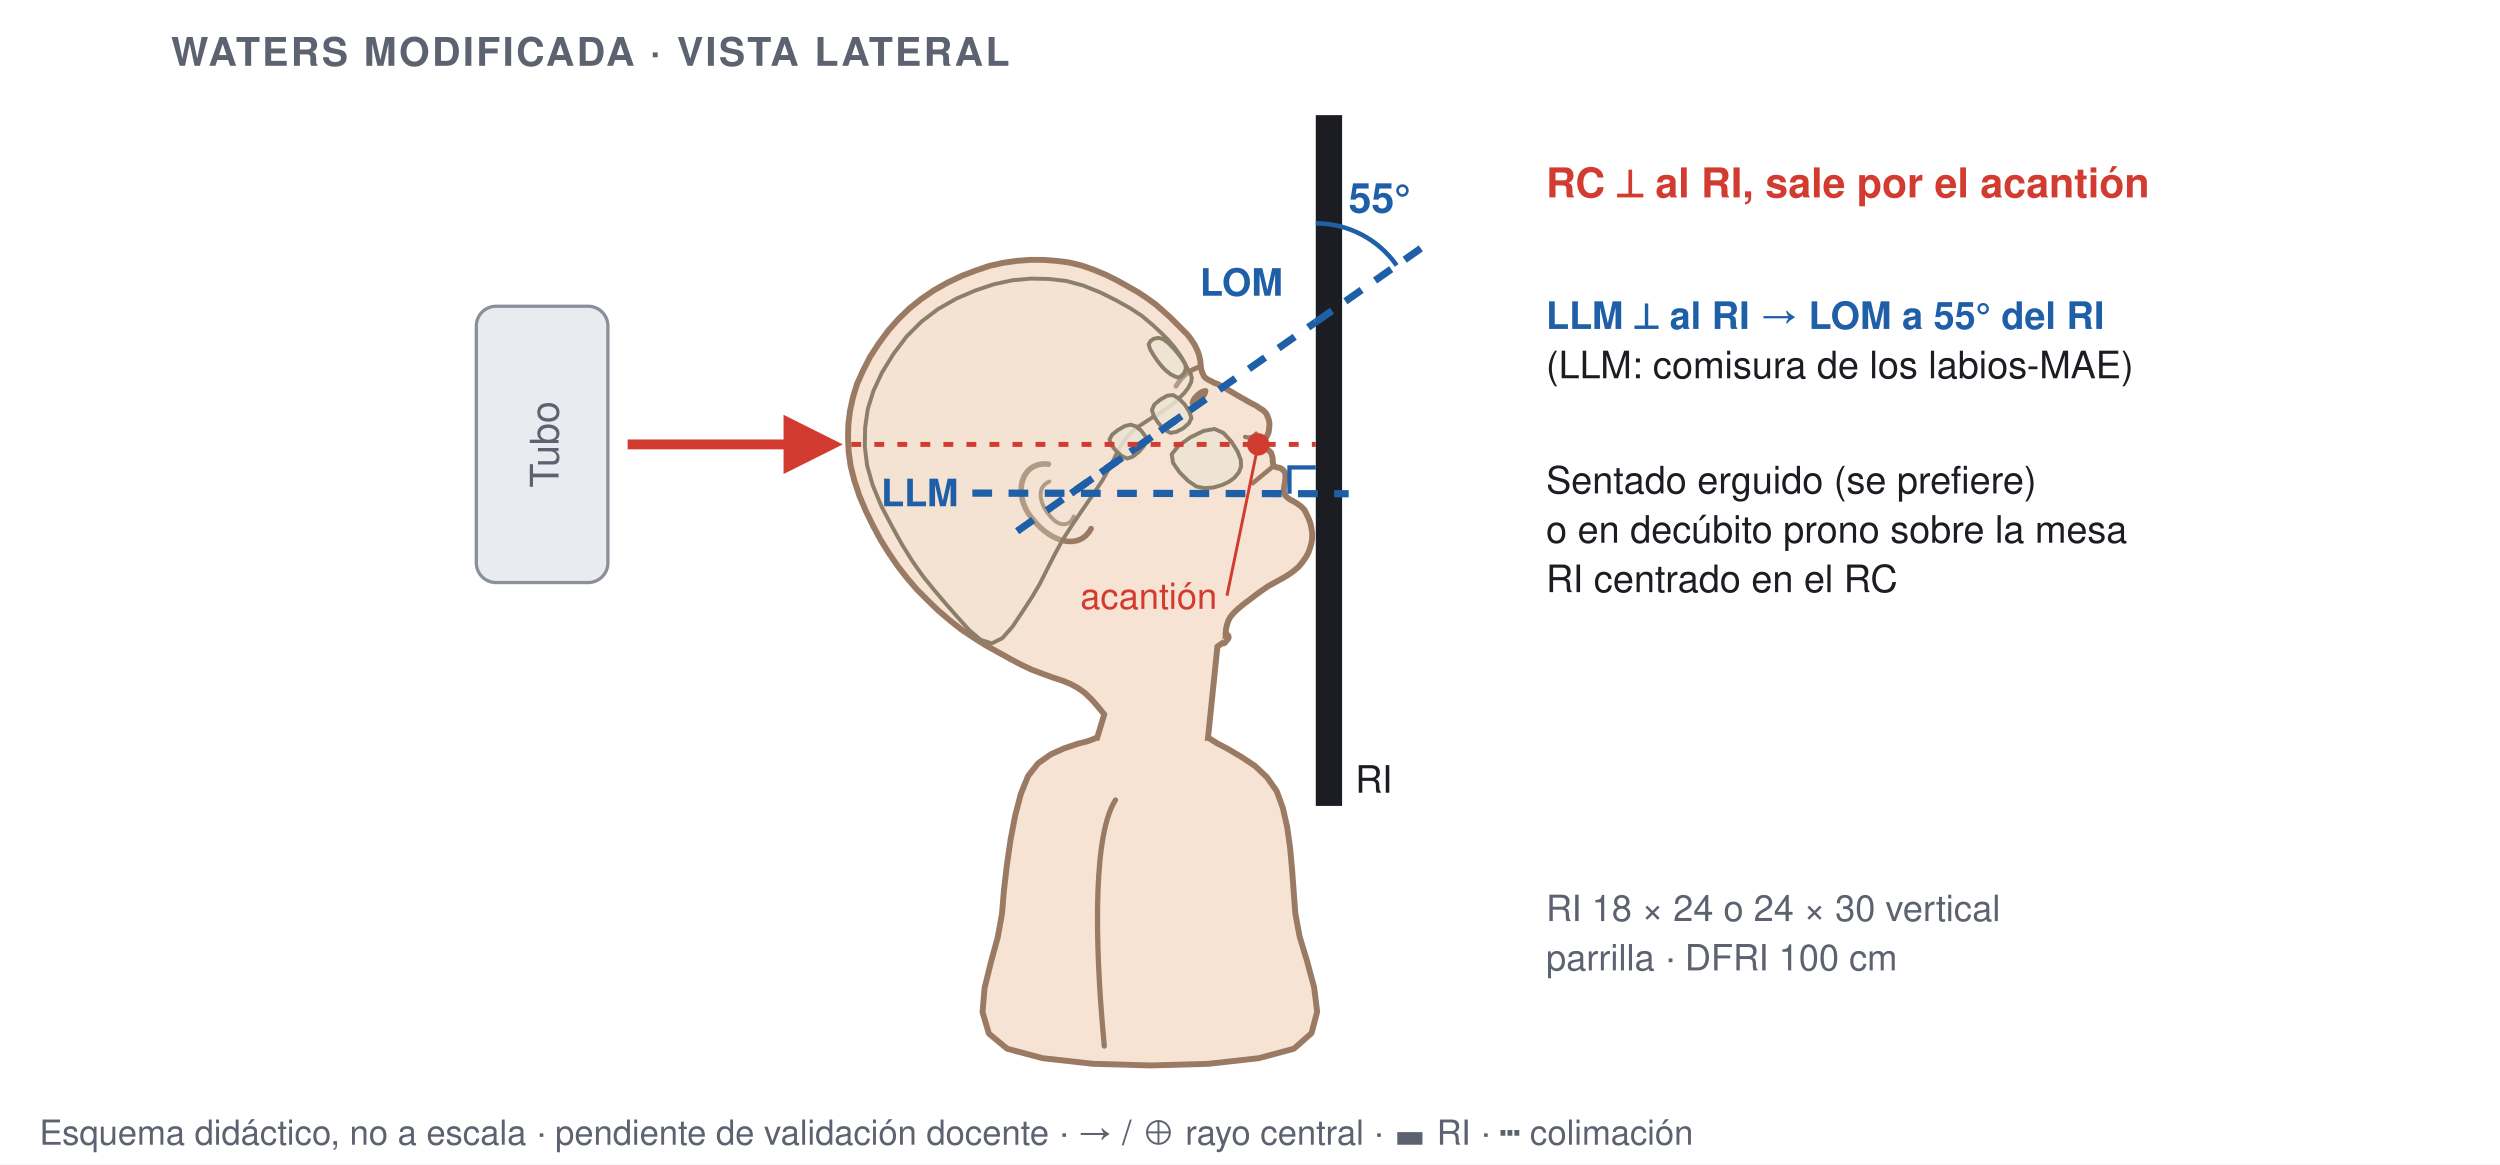
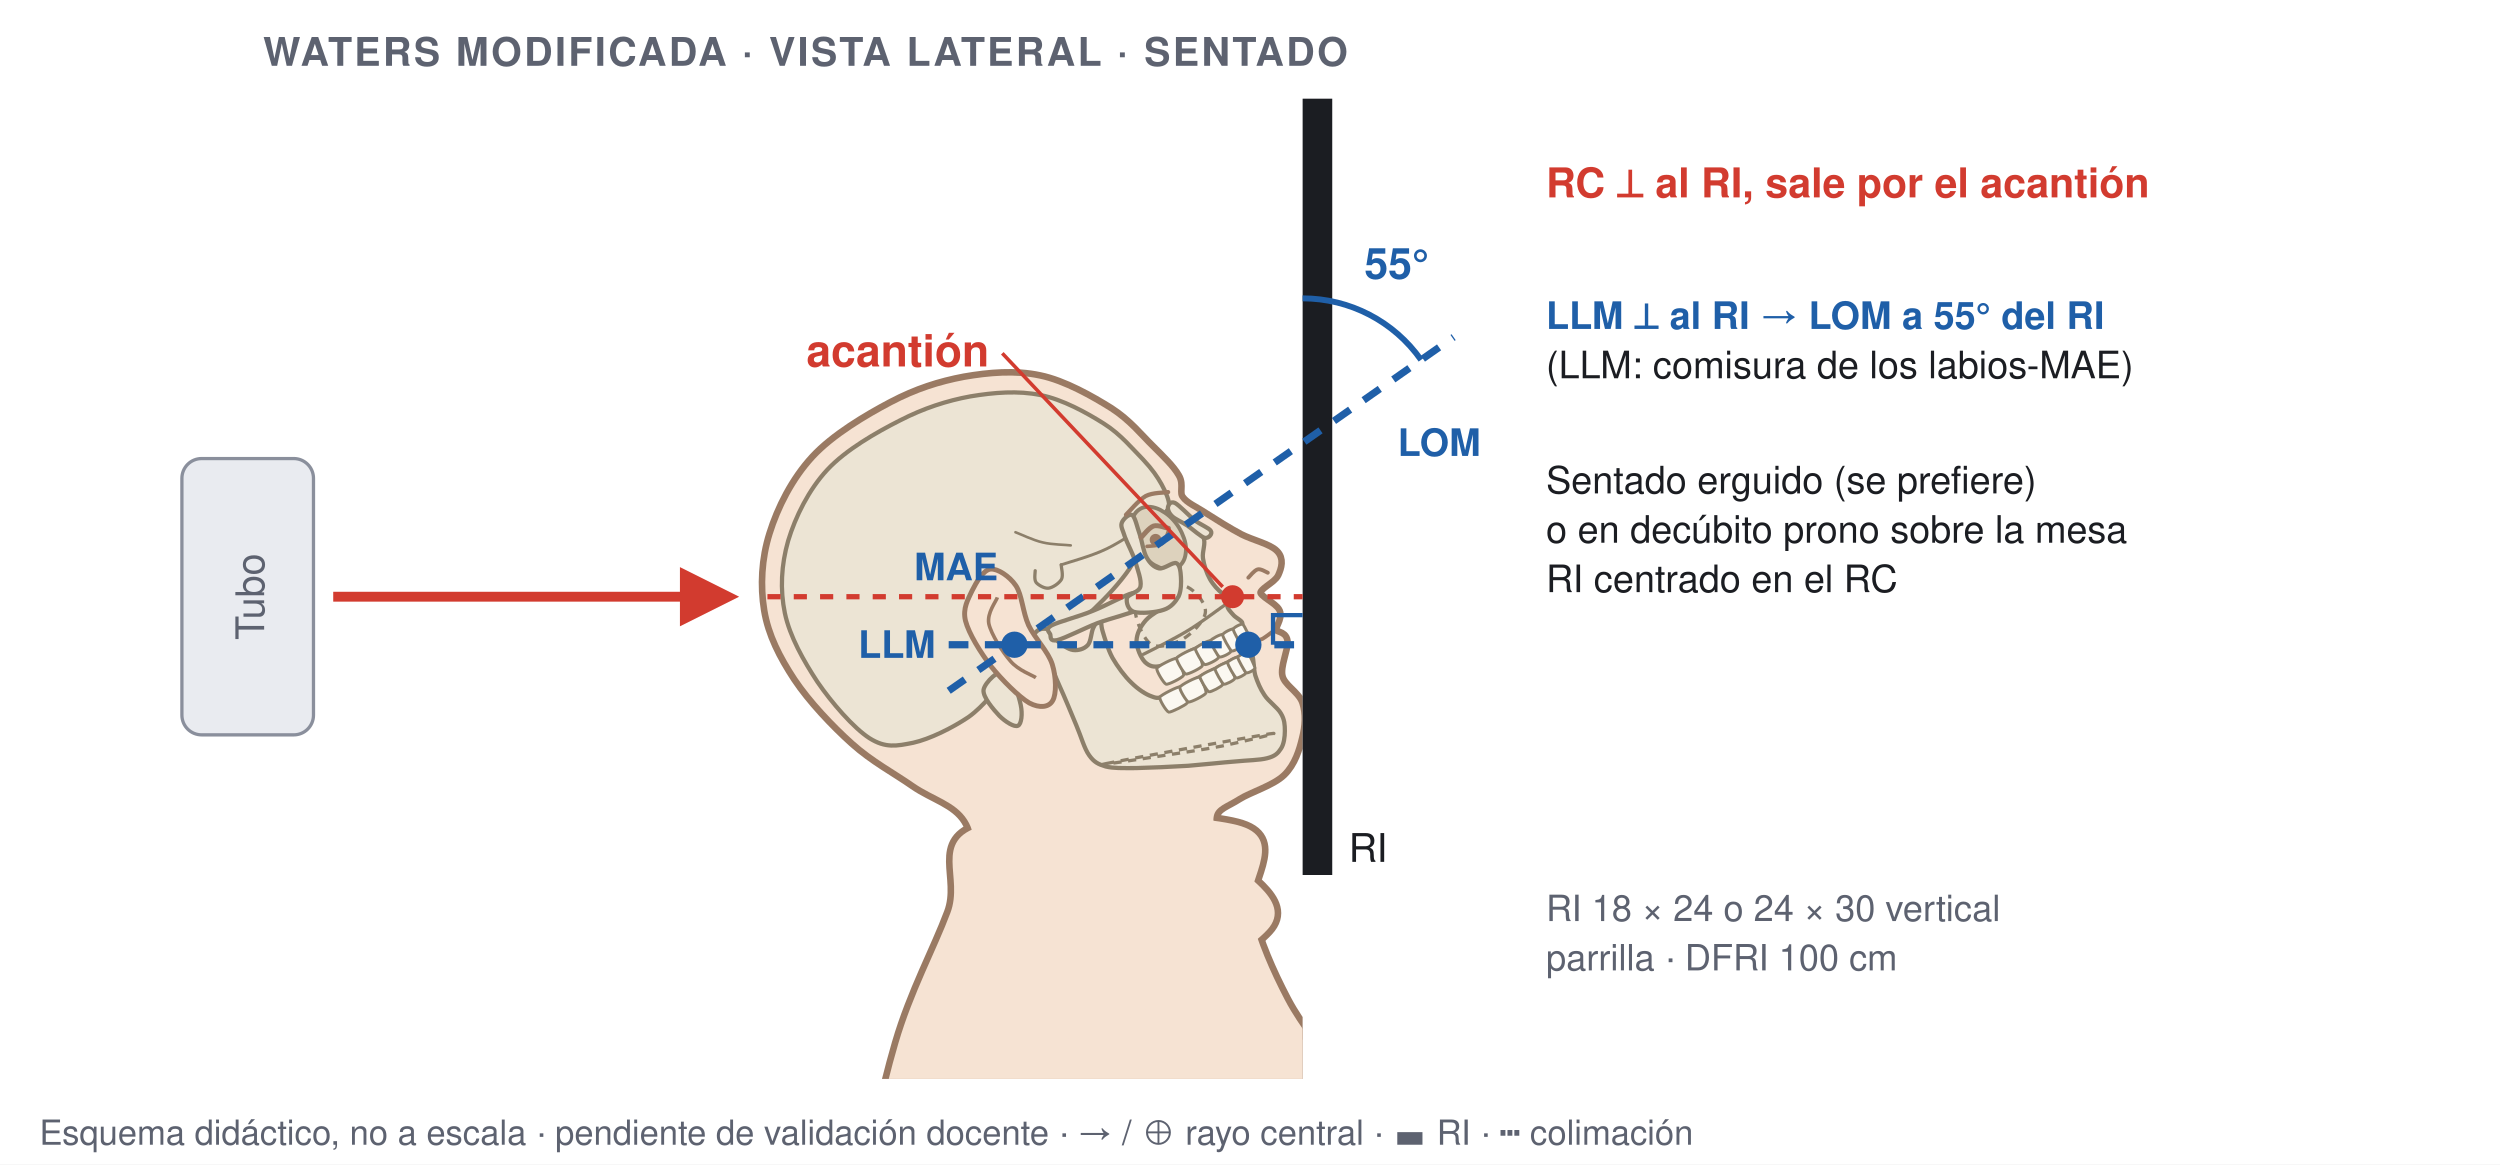
<svg xmlns="http://www.w3.org/2000/svg" viewBox="0 0 760 354" font-family="IBM Plex Sans, Carlito, Helvetica, Arial, sans-serif">
  <rect width="100%" height="100%" fill="#fff" />
  <defs>
    <marker id="arb" viewBox="0 0 10 10" refX="7" refY="5" markerWidth="6" markerHeight="6" orient="auto">
      <path d="M0,0 L10,5 L0,10 z" fill="#1f5fa8" />
    </marker>
    <marker id="ar" viewBox="0 0 10 10" refX="7" refY="5" markerWidth="6" markerHeight="6" orient="auto">
      <path d="M0,0 L10,5 L0,10 z" fill="#d23b2f" />
    </marker>
  </defs>
-   <g>
-     <path d="M367.1,225.2 L369.5,226.7 L372.9,228.5 L376.8,230.8 L380.9,233.5 L384.5,236.9 L387.3,240.9 L389.1,245.8 L390.4,251.5 L391.3,257.9 L391.9,264.5 L392.4,271.3 L392.9,277.9 L394.2,284.9 L396.5,292.5 L398.6,300.3 L399.5,307.5 L397.9,313.6 L392.9,318.0 L382.5,320.8 L367.3,322.5 L349.8,323.0 L332.3,322.5 L317.1,320.8 L306.6,318.0 L301.4,313.7 L299.6,307.6 L300.2,300.5 L302.1,292.8 L304.2,285.1 L305.5,277.9 L306.1,270.7 L307.0,263.0 L308.1,255.4 L309.5,248.1 L311.2,241.6 L313.3,236.4 L316.2,232.7 L319.9,230.1 L323.9,228.3 L327.8,227.0 L331.2,226.1 L333.5,225.2 Z" fill="none" stroke="#9a7a63" stroke-width="3.6" stroke-linejoin="round" />
-     <path d="M337.6,214.0 L369.7,191.6 L366.0,227.5 L333.5,227.5 Z" fill="none" stroke="#9a7a63" stroke-width="3.6" stroke-linejoin="round" />
-     <path d="M337.7,218.1 L336.7,217.0 L335.5,215.5 L334.0,213.7 L332.3,211.8 L330.3,209.9 L328.2,208.4 L325.8,207.1 L323.1,206.0 L320.3,205.1 L317.3,204.0 L314.1,202.8 L310.9,201.3 L307.5,199.5 L303.9,197.5 L300.1,195.4 L296.3,193.0 L292.6,190.5 L289.2,187.8 L285.8,184.9 L282.6,181.8 L279.4,178.6 L276.4,175.1 L273.6,171.5 L271.0,167.7 L268.5,163.7 L266.2,159.4 L264.0,154.9 L262.1,150.4 L260.6,145.9 L259.5,141.6 L258.9,137.4 L258.7,133.2 L258.8,129.0 L259.3,125.0 L260.2,120.9 L261.4,117.0 L263.2,113.0 L265.3,108.9 L267.9,104.9 L270.7,101.1 L273.8,97.6 L277.1,94.4 L280.6,91.6 L284.4,89.0 L288.5,86.7 L292.7,84.7 L296.9,83.1 L301.0,81.7 L305.0,80.8 L309.1,80.2 L313.2,79.9 L317.2,79.9 L321.1,80.2 L324.9,80.7 L328.6,81.6 L332.3,82.9 L335.9,84.4 L339.3,86.1 L342.5,87.9 L345.5,89.6 L348.2,91.4 L350.8,93.3 L353.1,95.3 L355.3,97.3 L357.2,99.2 L358.8,100.8 L360.1,102.1 L361.0,103.2 L361.7,104.2 L362.3,105.1 L362.8,106.1 L363.3,107.2 L363.7,108.4 L364.0,109.8 L364.1,111.2 L364.3,112.5 L364.7,113.7 L365.2,114.8 L365.9,115.6 L366.8,116.2 L367.8,116.7 L368.8,117.2 L369.9,117.6 L371.0,118.2 L372.1,118.8 L373.2,119.5 L374.4,120.2 L375.6,120.9 L376.8,121.6 L377.9,122.2 L379.1,122.9 L380.2,123.5 L381.4,124.1 L382.4,124.8 L383.4,125.4 L384.1,126.1 L384.5,126.9 L384.8,127.7 L385.0,128.6 L385.0,129.4 L384.9,130.3 L384.8,131.1 L384.5,131.9 L384.0,132.7 L383.5,133.4 L382.9,134.2 L382.5,134.9 L382.4,135.5 L382.6,136.0 L383.1,136.4 L383.8,136.8 L384.5,137.2 L385.1,137.6 L385.6,138.1 L385.8,138.7 L386.0,139.4 L386.0,140.2 L386.1,141.0 L386.2,141.7 L386.5,142.2 L386.9,142.6 L387.5,142.8 L388.2,143.0 L388.8,143.1 L389.4,143.5 L389.8,144.0 L389.9,144.9 L389.8,146.0 L389.6,147.3 L389.4,148.6 L389.4,149.8 L389.8,150.9 L390.5,151.7 L391.5,152.5 L392.6,153.1 L393.8,153.8 L394.9,154.6 L395.8,155.5 L396.4,156.7 L397.0,158.0 L397.5,159.3 L397.8,160.8 L398.0,162.2 L398.0,163.6 L397.8,164.9 L397.4,166.3 L396.9,167.7 L396.1,169.1 L395.2,170.4 L394.1,171.7 L392.7,172.9 L391.0,174.1 L389.1,175.2 L387.1,176.3 L385.1,177.4 L383.2,178.7 L381.4,180.0 L379.6,181.4 L377.7,182.8 L376.0,184.2 L374.5,185.6 L373.3,187.0 L372.6,188.3 L372.1,189.8 L371.8,191.2 L371.7,192.5 L371.7,193.6 L371.6,194.3 L371.7,194.7 L371.8,194.7 L372.0,194.4 L372.2,194.1 L372.4,193.8 L372.6,193.7 Z" fill="none" stroke="#9a7a63" stroke-width="3.6" stroke-linejoin="round" />
-     <path d="M367.1,225.2 L369.5,226.7 L372.9,228.5 L376.8,230.8 L380.9,233.5 L384.5,236.9 L387.3,240.9 L389.1,245.8 L390.4,251.5 L391.3,257.9 L391.9,264.5 L392.4,271.3 L392.9,277.9 L394.2,284.9 L396.5,292.5 L398.6,300.3 L399.5,307.5 L397.9,313.6 L392.9,318.0 L382.5,320.8 L367.3,322.5 L349.8,323.0 L332.3,322.5 L317.1,320.8 L306.6,318.0 L301.4,313.7 L299.6,307.6 L300.2,300.5 L302.1,292.8 L304.2,285.1 L305.5,277.9 L306.1,270.7 L307.0,263.0 L308.1,255.4 L309.5,248.1 L311.2,241.6 L313.3,236.4 L316.2,232.7 L319.9,230.1 L323.9,228.3 L327.8,227.0 L331.2,226.1 L333.5,225.2 Z" fill="#f6e3d3" />
-     <path d="M337.6,214.0 L369.7,191.6 L366.0,227.5 L333.5,227.5 Z" fill="#f6e3d3" />
-     <path d="M337.7,218.1 L336.7,217.0 L335.5,215.5 L334.0,213.7 L332.3,211.8 L330.3,209.9 L328.2,208.4 L325.8,207.1 L323.1,206.0 L320.3,205.1 L317.3,204.0 L314.1,202.8 L310.9,201.3 L307.5,199.5 L303.9,197.5 L300.1,195.4 L296.3,193.0 L292.6,190.5 L289.2,187.8 L285.8,184.9 L282.6,181.8 L279.4,178.6 L276.4,175.1 L273.6,171.5 L271.0,167.7 L268.5,163.7 L266.2,159.4 L264.0,154.9 L262.1,150.4 L260.6,145.9 L259.5,141.6 L258.9,137.4 L258.7,133.2 L258.8,129.0 L259.3,125.0 L260.2,120.9 L261.4,117.0 L263.2,113.0 L265.3,108.9 L267.9,104.9 L270.7,101.1 L273.8,97.6 L277.1,94.4 L280.6,91.6 L284.4,89.0 L288.5,86.7 L292.7,84.7 L296.9,83.1 L301.0,81.7 L305.0,80.8 L309.1,80.2 L313.2,79.9 L317.2,79.9 L321.1,80.2 L324.9,80.7 L328.6,81.6 L332.3,82.9 L335.9,84.4 L339.3,86.1 L342.5,87.9 L345.5,89.6 L348.2,91.4 L350.8,93.3 L353.1,95.3 L355.3,97.3 L357.2,99.2 L358.8,100.8 L360.1,102.1 L361.0,103.2 L361.7,104.2 L362.3,105.1 L362.8,106.1 L363.3,107.2 L363.7,108.4 L364.0,109.8 L364.1,111.2 L364.3,112.5 L364.7,113.7 L365.2,114.8 L365.9,115.6 L366.8,116.2 L367.8,116.7 L368.8,117.2 L369.9,117.6 L371.0,118.2 L372.1,118.8 L373.2,119.5 L374.4,120.2 L375.6,120.9 L376.8,121.6 L377.9,122.2 L379.1,122.9 L380.2,123.5 L381.4,124.1 L382.4,124.8 L383.4,125.4 L384.1,126.1 L384.5,126.9 L384.8,127.7 L385.0,128.6 L385.0,129.4 L384.9,130.3 L384.8,131.1 L384.5,131.9 L384.0,132.7 L383.5,133.4 L382.9,134.2 L382.5,134.9 L382.4,135.5 L382.6,136.0 L383.1,136.4 L383.8,136.8 L384.5,137.2 L385.1,137.6 L385.6,138.1 L385.8,138.7 L386.0,139.4 L386.0,140.2 L386.1,141.0 L386.2,141.7 L386.5,142.2 L386.9,142.6 L387.5,142.8 L388.2,143.0 L388.8,143.1 L389.4,143.5 L389.8,144.0 L389.9,144.9 L389.8,146.0 L389.6,147.3 L389.4,148.6 L389.4,149.8 L389.8,150.9 L390.5,151.7 L391.5,152.5 L392.6,153.1 L393.8,153.8 L394.9,154.6 L395.8,155.5 L396.4,156.7 L397.0,158.0 L397.5,159.3 L397.8,160.8 L398.0,162.2 L398.0,163.6 L397.8,164.9 L397.4,166.3 L396.9,167.7 L396.1,169.1 L395.2,170.4 L394.1,171.7 L392.7,172.9 L391.0,174.1 L389.1,175.2 L387.1,176.3 L385.1,177.4 L383.2,178.7 L381.4,180.0 L379.6,181.4 L377.7,182.8 L376.0,184.2 L374.5,185.6 L373.3,187.0 L372.6,188.3 L372.1,189.8 L371.8,191.2 L371.7,192.5 L371.7,193.6 L371.6,194.3 L371.7,194.7 L371.8,194.7 L372.0,194.4 L372.2,194.1 L372.4,193.8 L372.6,193.7 Z" fill="#f6e3d3" />
+   <text x="80" y="20" font-size="12" font-weight="700" fill="#5d6270" letter-spacing=".06em">WATERS MODIFICADA · VISTA LATERAL · SENTADO</text>
+   <clipPath id="cpWA2">
+     <rect x="0" y="28" width="396" height="300" />
+   </clipPath>
+   <g clip-path="url(#cpWA2)">
+     <g>
+       <path d="M298.2,251.2 C283.4,255.6 293.1,266.6 288.9,277.6 C284.8,288.6 277.6,301.8 273.1,317.2 C268.6,332.6 264.1,353.5 261.9,370 C259.7,386.5 259.3,399.7 259.9,416.2 C260.4,432.7 262.8,452.5 265.2,469 C267.6,485.5 272.4,500.9 274.4,515.2 C276.4,529.5 277.7,540.5 277.1,554.8 C276.4,569.1 273.8,585.6 270.5,601 C267.2,616.4 260.4,632.9 257.3,647.2 C254.1,661.5 251.1,673.6 251.3,686.8 C251.5,700 253.7,715.9 258.6,726.4 C263.4,736.8 269.6,745.1 280.4,749.5 C291.1,753.9 307.9,756.1 323.3,752.8 C338.7,749.5 359.6,740.1 372.8,729.7 C386,719.2 395.5,703.8 402.5,690.1 C409.4,676.3 411.1,663.1 414.3,647.2 C417.5,631.2 420.7,612 421.6,594.4 C422.5,576.8 419.9,557 419.6,541.6 C419.3,526.2 418.1,516.3 419.6,502 C421.2,487.7 426.3,470.1 428.9,455.8 C431.4,441.5 434.9,430.5 434.8,416.2 C434.7,401.9 432.7,384.3 428.2,370 C423.7,355.7 414,341.4 407.7,330.4 C401.5,319.4 395.2,312.8 390.6,304 C386,295.2 382.2,286.4 380,277.6 C377.8,268.8 391,255.6 377.4,251.2 C363.7,246.8 312.9,246.8 298.2,251.2 Z" fill="#9a7a63" stroke="#9a7a63" stroke-width="4" stroke-linejoin="round" />
+       <path d="M271.2,123.1 C278.8,119.1 285.8,116.9 293.2,115.5 C300.7,114.2 308.6,113.5 316,115.1 C323.3,116.6 331.7,121.4 337.3,124.9 C342.9,128.5 346.4,133 349.8,136.3 C353.2,139.7 356,142.4 357.5,145 C359,147.5 357.3,149.8 358.8,151.7 C360.2,153.7 363.2,154.9 366.2,156.9 C369.2,158.8 373.3,161.4 376.9,163.3 C380.4,165.1 385.7,166.3 387.5,168.2 C389.3,170 388.6,172.4 387.7,174.4 C386.8,176.4 382.1,178.2 382.2,180.2 C382.2,182.1 387.3,184.1 388.1,186 C388.9,188 386.6,190.3 387,191.8 C387.4,193.3 390.1,192.6 390.4,194.9 C390.7,197.2 388.1,202.5 388.9,205.7 C389.6,208.9 394,211 395,214 C396,217.1 395.8,220.6 394.9,224.1 C394.1,227.5 392.8,231.9 389.7,234.9 C386.6,237.9 379.8,239.9 376.3,242.1 C372.9,244.3 369.6,245.1 369,248 C368.4,250.9 369.9,253.7 372.6,259.5 C375.4,265.3 393.9,273.4 385.2,282.7 C376.6,292.1 334.9,317.6 320.6,315.7 C306.3,313.9 304,282.7 299.5,271.6 C295.1,260.6 297.6,254.8 294,249.2 C290.5,243.7 283.8,242.2 278,238.2 C272.3,234.2 265.6,230.7 259.6,225.3 C253.7,220 246.7,212.6 242.3,206 C237.9,199.3 234.5,192.7 233.3,185.4 C232.1,178.1 232.5,170 234.9,162.4 C237.3,154.7 241.6,146.1 247.7,139.5 C253.7,133 263.6,127.1 271.2,123.1 Z" fill="#9a7a63" stroke="#9a7a63" stroke-width="4" stroke-linejoin="round" />
+       <path d="M298.2,251.2 C283.4,255.6 293.1,266.6 288.9,277.6 C284.8,288.6 277.6,301.8 273.1,317.2 C268.6,332.6 264.1,353.5 261.9,370 C259.7,386.5 259.3,399.7 259.9,416.2 C260.4,432.7 262.8,452.5 265.2,469 C267.6,485.5 272.4,500.9 274.4,515.2 C276.4,529.5 277.7,540.5 277.1,554.8 C276.4,569.1 273.8,585.6 270.5,601 C267.2,616.4 260.4,632.9 257.3,647.2 C254.1,661.5 251.1,673.6 251.3,686.8 C251.5,700 253.7,715.9 258.6,726.4 C263.4,736.8 269.6,745.1 280.4,749.5 C291.1,753.9 307.9,756.1 323.3,752.8 C338.7,749.5 359.6,740.1 372.8,729.7 C386,719.2 395.5,703.8 402.5,690.1 C409.4,676.3 411.1,663.1 414.3,647.2 C417.5,631.2 420.7,612 421.6,594.4 C422.5,576.8 419.9,557 419.6,541.6 C419.3,526.2 418.1,516.3 419.6,502 C421.2,487.7 426.3,470.1 428.9,455.8 C431.4,441.5 434.9,430.5 434.8,416.2 C434.7,401.9 432.7,384.3 428.2,370 C423.7,355.7 414,341.4 407.7,330.4 C401.5,319.4 395.2,312.8 390.6,304 C386,295.2 382.2,286.4 380,277.6 C377.8,268.8 391,255.6 377.4,251.2 C363.7,246.8 312.9,246.8 298.2,251.2 Z" fill="#f6e3d3" />
+       <path d="M271.2,123.1 C278.8,119.1 285.8,116.9 293.2,115.5 C300.7,114.2 308.6,113.5 316,115.1 C323.3,116.6 331.7,121.4 337.3,124.9 C342.9,128.5 346.4,133 349.8,136.3 C353.2,139.7 356,142.4 357.5,145 C359,147.5 357.3,149.8 358.8,151.7 C360.2,153.7 363.2,154.9 366.2,156.9 C369.2,158.8 373.3,161.4 376.9,163.3 C380.4,165.1 385.7,166.3 387.5,168.2 C389.3,170 388.6,172.4 387.7,174.4 C386.8,176.4 382.1,178.2 382.2,180.2 C382.2,182.1 387.3,184.1 388.1,186 C388.9,188 386.6,190.3 387,191.8 C387.4,193.3 390.1,192.6 390.4,194.9 C390.7,197.2 388.1,202.5 388.9,205.7 C389.6,208.9 394,211 395,214 C396,217.1 395.8,220.6 394.9,224.1 C394.1,227.5 392.8,231.9 389.7,234.9 C386.6,237.9 379.8,239.9 376.3,242.1 C372.9,244.3 369.6,245.1 369,248 C368.4,250.9 369.9,253.7 372.6,259.5 C375.4,265.3 393.9,273.4 385.2,282.7 C376.6,292.1 334.9,317.6 320.6,315.7 C306.3,313.9 304,282.7 299.5,271.6 C295.1,260.6 297.6,254.8 294,249.2 C290.5,243.7 283.8,242.2 278,238.2 C272.3,234.2 265.6,230.7 259.6,225.3 C253.7,220 246.7,212.6 242.3,206 C237.9,199.3 234.5,192.7 233.3,185.4 C232.1,178.1 232.5,170 234.9,162.4 C237.3,154.7 241.6,146.1 247.7,139.5 C253.7,133 263.6,127.1 271.2,123.1 Z" fill="#f6e3d3" />
+     </g>
+     <path d="M273.6,127.8 C280.8,124.1 287.9,121.8 295,120.5 C302.2,119.3 309.5,118.7 316.3,120.1 C323,121.4 330.4,125.5 335.6,128.8 C340.7,132 344.5,136.7 347.5,139.7 C350.4,142.8 351.8,144.9 353.1,147.2 C354.4,149.6 355.5,152.1 355.4,153.8 C355.3,155.6 353.6,156.8 352.6,157.9 C351.6,158.9 350.9,157.7 349.4,160.2 C347.8,162.8 346.1,168.8 343.3,173 C340.5,177.1 336.4,181.5 332.5,185.2 C328.5,188.8 323.9,191.3 319.6,194.7 C315.3,198.2 310.9,201.9 306.7,205.8 C302.5,209.6 299.2,214.6 294.4,218 C289.5,221.3 282.6,224.7 277.6,225.8 C272.6,226.8 269.2,227.5 264.3,224.4 C259.5,221.3 252.8,213.6 248.5,207.3 C244.3,200.9 240.1,193.5 238.6,186.4 C237.1,179.2 237.5,171.7 239.6,164.4 C241.8,157.1 245.9,148.8 251.5,142.8 C257.2,136.7 266.3,131.5 273.6,127.8 Z" fill="#ece4d4" stroke="#8c7f6a" stroke-width="1.3" stroke-linejoin="round" />
+     <path d="M350.6,158.2 C348.2,159.6 341.1,164.6 336.5,166.8 C331.8,169.1 324.9,170.9 322.6,171.7" fill="none" stroke="#8c7f6a" stroke-width="0.9" stroke-linecap="round" />
+     <path d="M322.6,171.7 C322.6,172.4 323.3,174.9 322.7,176.1 C322,177.3 320.1,178.6 318.8,178.8 C317.6,179 315.7,177.9 315,177.1 C314.3,176.2 314.7,174.1 314.7,173.5" fill="none" stroke="#8c7f6a" stroke-width="1" stroke-linecap="round" />
+     <path d="M308.7,161.8 C310.1,162.3 314.2,164.3 317,164.9 C319.8,165.6 324.1,165.6 325.5,165.8" fill="none" stroke="#8c7f6a" stroke-width="0.8" stroke-linecap="round" />
+     <path d="M317.8,199.3 C319,201.2 320.5,204.8 322,208.3 C323.6,211.8 325.7,216.9 327.2,220.5 C328.7,224 329.6,227.5 331.1,229.6 C332.6,231.7 333.8,232.3 336.1,233 C338.5,233.6 341.1,233.5 345.3,233.5 C349.5,233.4 356.2,233.1 361.2,232.8 C366.2,232.4 371.4,231.8 375.4,231.5 C379.4,231.1 382.9,231.1 385.2,230.5 C387.6,229.9 388.5,229 389.4,227.6 C390.3,226.3 390.6,224 390.6,222.2 C390.6,220.4 390.5,218.7 389.4,216.9 C388.4,215.1 385.6,213.2 384.4,211.3 C383.1,209.4 382.3,207.4 381.6,205.3 C381,203.1 381.2,199.5 380.4,198.5 C379.6,197.5 379.4,198.4 376.9,199.6 C374.3,200.7 368.8,203.6 365.1,205.6 C361.4,207.5 357.2,210.2 354.7,211.3 C352.2,212.3 351.9,212.4 350.1,211.7 C348.3,211.1 345.9,209.5 343.9,207.5 C341.9,205.6 339.7,202.6 338.2,200 C336.8,197.4 335.8,193.9 335.2,191.9 C334.6,190 334.9,188.4 334.4,188.3 C334,188.1 333,189.5 332.4,190.8 C331.7,192.1 331.7,195 330.7,196.1 C329.6,197.3 327.8,197.8 326.2,197.6 C324.7,197.4 322.7,195.9 321.5,194.9 C320.3,193.9 320,192.2 319.1,191.6 C318.2,191 316.9,191 316,191.4 C315.1,191.7 314.1,193 314,193.9 C313.8,194.8 314.5,196.1 315.2,197 C315.8,197.9 316.7,197.4 317.8,199.3 Z" fill="#ece4d4" stroke="#8c7f6a" stroke-width="1.3" stroke-linejoin="round" />
+     <path d="M336.4,232.1 C330.8,233.2 346.5,230.8 352.3,229.9 C358.2,229 365.9,227.9 371.5,226.8 C377.1,225.6 391.8,222.2 385.9,223.1 C380.1,224 342,230.9 336.4,232.1 Z" fill="none" stroke="#8c7f6a" stroke-width="1" stroke-dasharray="2.5 2" />
+     <path d="M355.8,154.7 C356.9,155 358.9,157.5 360.6,159 C362.3,160.4 364.9,161.6 365.8,163.3 C366.7,165.1 365.4,167.6 365.7,169.7 C366,171.8 366.8,174.2 367.8,176 C368.8,177.8 370.4,179.5 371.6,180.4 C372.7,181.3 374.4,180.8 374.7,181.4 C374.9,182 373,183.2 373.1,184.1 C373.1,185 374.1,186 374.9,186.9 C375.6,187.8 377.7,188.7 377.7,189.5 C377.6,190.4 377,190.6 374.4,191.9 C371.9,193.3 366.1,195.9 362.5,197.6 C359,199.4 355.5,201.8 353.1,202.4 C350.7,203 349.4,202.5 348.1,201.3 C346.8,200 345.5,196.9 345.5,194.8 C345.6,192.7 346.5,190.7 348.3,188.6 C350.1,186.5 354.5,184.6 356.2,182.3 C357.9,180 358,177 358.4,174.9 C358.7,172.9 358.8,172 358.5,170.1 C358.2,168.1 357.2,165.4 356.5,163.3 C355.8,161.2 354.3,158.8 354.2,157.4 C354.1,156 354.8,154.5 355.8,154.7 Z" fill="#ece4d4" stroke="#8c7f6a" stroke-width="1.3" stroke-linejoin="round" />
+     <path d="M345.2,183.9 C345.9,180.9 351.2,178.7 354,177.9 C356.8,177.1 359.9,177.6 361.9,179 C364,180.4 366.9,183.8 366.4,186.4 C366,188.9 362.2,192.8 359.4,194.4 C356.6,195.9 352.1,197.4 349.7,195.7 C347.3,193.9 344.4,186.8 345.2,183.9 Z" fill="none" stroke="#8c7f6a" stroke-width="1" stroke-dasharray="2.5 2" />
+     <path d="M373.1,183.4 C371.1,184.7 365.8,188.8 361.6,191.4 C357.4,194 350,197.7 347.6,198.9" fill="none" stroke="#8c7f6a" stroke-width="1" stroke-linecap="round" />
+     <path d="M357.9,159.6 C358.6,160.6 359.2,161.7 359.6,162.8 C360.1,163.9 360.4,165.1 360.5,166.1 C360.6,167.2 360.5,168.2 360.3,169.1 C360.1,170 359.7,170.8 359.2,171.4 C358.7,172.1 358,172.5 357.2,172.8 C356.5,173.1 355.5,173.2 354.6,173.1 C353.7,173 352.7,172.7 351.8,172.2 C350.8,171.8 349.8,171.1 349,170.3 C348.1,169.5 347.2,168.6 346.6,167.6 C345.9,166.6 345.2,165.5 344.8,164.4 C344.4,163.3 344.1,162.1 344,161.1 C343.9,160.1 343.9,159 344.1,158.1 C344.4,157.2 344.8,156.4 345.3,155.8 C345.8,155.2 346.5,154.7 347.2,154.4 C348,154.1 348.9,154 349.8,154.1 C350.7,154.2 351.7,154.5 352.7,155 C353.6,155.5 354.6,156.1 355.5,156.9 C356.4,157.7 357.2,158.6 357.9,159.6 Z" fill="#ddd2bd" stroke="#8c7f6a" stroke-width="1.2" />
+     <path d="M355.1,154 C355.3,153.4 355.8,152.3 357.2,152.9 C358.5,153.6 361.3,156.6 363.1,158.1 C364.9,159.5 367.6,160.5 368.1,161.4 C368.7,162.3 367.4,163.8 366.2,163.5 C365.1,163.2 362.7,161 361,159.8 C359.4,158.7 357.1,157.8 356.2,156.8 C355.2,155.8 354.9,154.6 355.1,154 Z" fill="#ece4d4" stroke="#8c7f6a" stroke-width="1.3" stroke-linejoin="round" />
+     <path d="M346.8,182.1 C347.1,182.9 348.5,183.9 346.3,185.2 C344.1,186.4 337.8,187.9 333.7,189.4 C329.6,191 323.8,194 321.4,194.6 C319,195.1 319.5,193.6 319.3,192.9 C319,192.1 317.6,191.3 319.7,190.1 C321.9,189 328.1,187.4 332.2,185.7 C336.3,184.1 341.9,180.9 344.3,180.3 C346.7,179.6 346.4,181.3 346.8,182.1 Z" fill="#ece4d4" stroke="#8c7f6a" stroke-width="1.3" stroke-linejoin="round" />
+     <path d="M341,159 C341.3,157.9 343.3,156 344.2,156.6 C345.1,157.2 345.7,160.3 346.5,162.5 C347.2,164.6 347.6,167.8 348.6,169.5 C349.6,171.3 350.9,172.5 352.4,172.8 C354,173 356.5,170.8 357.6,171.2 C358.7,171.7 358.9,173.7 359,175.4 C359.1,177 359.1,179.6 358.3,181.3 C357.4,182.9 356,184.7 353.7,185.4 C351.5,186.2 346.6,186.6 344.7,186 C342.9,185.4 342.3,183.1 342.6,181.8 C343,180.6 346.3,180.1 346.7,178.3 C347.1,176.4 345.8,173.1 345.1,170.6 C344.3,168.1 342.7,165.2 342,163.3 C341.4,161.3 340.6,160.1 341,159 Z" fill="#ece4d4" stroke="#8c7f6a" stroke-width="1.3" stroke-linejoin="round" />
+     <path d="M351.7,203.2 C351.9,202.5 356.9,200 357.5,200.2 C358.2,200.3 360.1,204.7 359.8,205.3 C359.5,206 355.2,208.2 354.5,208 C353.8,207.8 351.4,203.8 351.7,203.2 Z" fill="#fbf8f1" stroke="#8c7f6a" stroke-width="0.9" />
+     <path d="M357.7,200.1 C357.9,199.4 362.6,197.1 363.3,197.2 C363.9,197.4 365.8,201.7 365.5,202.4 C365.3,203 361.2,205.1 360.5,204.9 C359.9,204.8 357.5,200.7 357.7,200.1 Z" fill="#fbf8f1" stroke="#8c7f6a" stroke-width="0.9" />
+     <path d="M363.4,197.2 C363.6,196.6 367.5,194.5 368.1,194.8 C368.7,195 370.6,199.3 370.4,199.9 C370.3,200.5 366.8,202.3 366.2,202 C365.6,201.8 363.3,197.8 363.4,197.2 Z" fill="#fbf8f1" stroke="#8c7f6a" stroke-width="0.9" />
+     <path d="M368,194.8 C368.1,194.3 371.3,192.6 371.8,192.9 C372.3,193.2 374.3,197.4 374.2,198 C374.1,198.6 371.2,200 370.7,199.7 C370.2,199.5 367.9,195.4 368,194.8 Z" fill="#fbf8f1" stroke="#8c7f6a" stroke-width="0.9" />
+     <path d="M371.7,193 C371.7,192.4 374.7,190.9 375.2,191.2 C375.7,191.4 377.6,195.7 377.6,196.3 C377.5,196.8 374.9,198.1 374.4,197.9 C373.9,197.6 371.6,193.5 371.7,193 Z" fill="#fbf8f1" stroke="#8c7f6a" stroke-width="0.9" />
+     <path d="M374.9,191.3 C374.9,190.8 377.4,189.5 377.8,189.8 C378.3,190.1 380.3,194.4 380.2,194.9 C380.2,195.4 378,196.5 377.6,196.2 C377.1,195.9 374.9,191.9 374.9,191.3 Z" fill="#fbf8f1" stroke="#8c7f6a" stroke-width="0.9" />
+     <path d="M352.6,211.9 C352.9,211.3 358.1,208.6 358.8,208.8 C359.5,208.9 361.2,213 360.9,213.7 C360.6,214.3 356,216.6 355.3,216.5 C354.6,216.3 352.3,212.6 352.6,211.9 Z" fill="#fbf8f1" stroke="#8c7f6a" stroke-width="0.9" />
+     <path d="M358.7,208.9 C358.9,208.2 363.9,205.7 364.5,205.9 C365.2,206 366.9,210.1 366.6,210.7 C366.4,211.3 362,213.6 361.3,213.4 C360.7,213.3 358.4,209.5 358.7,208.9 Z" fill="#fbf8f1" stroke="#8c7f6a" stroke-width="0.9" />
+     <path d="M364.8,205.7 C365,205.1 369,203.1 369.5,203.3 C370.1,203.5 371.9,207.6 371.7,208.1 C371.5,208.7 368,210.5 367.5,210.3 C366.9,210.1 364.7,206.3 364.8,205.7 Z" fill="#fbf8f1" stroke="#8c7f6a" stroke-width="0.9" />
+     <path d="M369.4,203.4 C369.5,202.8 372.7,201.2 373.2,201.4 C373.7,201.7 375.5,205.7 375.4,206.2 C375.3,206.8 372.5,208.2 372,208 C371.5,207.8 369.3,203.9 369.4,203.4 Z" fill="#fbf8f1" stroke="#8c7f6a" stroke-width="0.9" />
+     <path d="M373.2,201.4 C373.3,200.9 376,199.5 376.4,199.8 C376.9,200.1 378.7,204.1 378.7,204.6 C378.6,205.1 376.2,206.3 375.8,206.1 C375.3,205.8 373.1,202 373.2,201.4 Z" fill="#fbf8f1" stroke="#8c7f6a" stroke-width="0.9" />
+     <path d="M376.3,199.9 C376.3,199.4 378.8,198.1 379.2,198.4 C379.7,198.6 381.5,202.6 381.5,203.1 C381.4,203.7 379.3,204.8 378.8,204.5 C378.4,204.2 376.3,200.4 376.3,199.9 Z" fill="#fbf8f1" stroke="#8c7f6a" stroke-width="0.9" />
+     <path d="M305.8,204 C307.7,204.8 309.7,211.5 310.3,214.3 C310.9,217.1 310.5,220.1 309.5,220.6 C308.4,221.2 305.6,219.4 303.8,217.6 C302.1,215.8 298.7,211.9 299,209.7 C299.4,207.4 303.9,203.2 305.8,204 Z" fill="#ece4d4" stroke="#8c7f6a" stroke-width="1.3" stroke-linejoin="round" />
+     <path d="M304.7,196 a3.6,3.6 0 1,0 7.3,0 a3.6,3.6 0 1,0 -7.3,0 Z" fill="#fff" stroke="#8c7f6a" stroke-width="1.2" />
+     <path d="M346.9,163.4 C347.5,162.8 349.3,160.4 350.7,159.9 C352.1,159.5 354.4,160.5 355.2,160.6" fill="none" stroke="#9a7a63" stroke-width="1.5" stroke-linecap="round" />
+     <path d="M348.7,166.1 C349.5,166 352.3,166 353.4,165.2 C354.5,164.4 354.9,162 355.2,161.4" fill="none" stroke="#9a7a63" stroke-width="1.1" stroke-linecap="round" />
+     <circle cx="351.3" cy="164.1" r="1.8" fill="#9a7a63" />
+     <path d="M342.3,156.5 C343.3,155.5 346.2,152 348.3,150.8 C350.4,149.7 353.9,149.8 355.1,149.6" fill="none" stroke="#9a7a63" stroke-width="1.3" stroke-linecap="round" />
+     <path d="M379.5,175.6 C379.9,175.2 381.3,173.4 382.3,173.1 C383.2,172.8 384.9,173.9 385.4,174.1" fill="none" stroke="#9a7a63" stroke-width="1.2" stroke-linecap="round" />
+     <path d="M387.3,191.7 C386.7,192.1 385,193.5 383.8,194.2 C382.5,194.8 380.3,195.3 379.6,195.6" fill="none" stroke="#9a7a63" stroke-width="1.2" stroke-linecap="round" />
+     <path d="M295.5,179.6 C296.8,177 298.9,173.3 301.1,173 C303.3,172.8 306.9,175.2 308.8,178 C310.7,180.8 310.9,186.1 312.7,190.1 C314.6,194.1 318.7,198.1 319.9,202 C321.1,205.8 321.2,211.1 320,213 C318.9,215 316.1,215.4 312.9,213.7 C309.8,211.9 304.6,206.7 301.3,202.6 C298.1,198.4 294.5,192.6 293.5,188.7 C292.6,184.9 294.3,182.2 295.5,179.6 Z" fill="#f6e3d3" stroke="#9a7a63" stroke-width="1.5" />
+     <path d="M303.2,181.6 C302.8,182.9 300,186.3 300.6,189.6 C301.3,192.8 304.8,198.3 307.2,201 C309.6,203.8 313.7,205.2 314.9,206" fill="none" stroke="#9a7a63" stroke-width="1.1" />
  </g>
-   <path d="M339.1,243.2 C331.3,255.5 333.5,294.7 335.7,318" fill="none" stroke="#9a7a63" stroke-width="1.6" stroke-linecap="round" stroke-linejoin="round" />
-   <ellipse cx="364.5" cy="120.7" rx="3.6" ry="1.6" transform="rotate(-43.0 364.5 120.7)" fill="#9a7a63" />
-   <path d="M357.5,117.4 Q360.3,112.7 364.9,111.5" fill="none" stroke="#9a7a63" stroke-width="1.5" stroke-linecap="round" stroke-linejoin="round" />
-   <path d="M318.7,141.1 C310.4,140.1 307.4,150.4 314.1,158.0 C319.7,165.0 328.1,167.3 331.7,160.7" fill="none" stroke="#9a7a63" stroke-width="1.7" stroke-linecap="round" stroke-linejoin="round" />
-   <path d="M319.0,146.4 C314.7,148.1 316.0,153.9 320.2,157.9 C322.6,160.3 325.5,159.6 326.4,157.0" fill="none" stroke="#9a7a63" stroke-width="1.2" stroke-linecap="round" stroke-linejoin="round" />
-   <path d="M381.9,131.8 Q380.4,133.5 378.5,132.8" fill="none" stroke="#9a7a63" stroke-width="1.3" stroke-linecap="round" stroke-linejoin="round" />
-   <path d="M386.5,142.2 L380.8,146.9" fill="none" stroke="#9a7a63" stroke-width="1.4" stroke-linecap="round" stroke-linejoin="round" />
-   <path d="M301.5,195.6 L298.1,194.5 L294.6,191.5 L291.0,187.5 L287.5,183.5 L284.1,179.5 L280.6,175.2 L277.3,170.5 L274.2,165.5 L271.1,159.9 L267.9,153.8 L265.3,147.5 L263.6,141.5 L262.9,135.7 L263.0,130.0 L263.8,124.4 L265.5,118.9 L268.1,113.3 L271.6,107.6 L275.6,102.3 L280.1,97.8 L285.1,94.0 L290.7,90.8 L296.5,88.3 L302.2,86.4 L307.8,85.2 L313.3,84.7 L318.8,84.8 L324.1,85.4 L329.3,86.8 L334.5,88.9 L339.3,91.3 L343.6,93.7 L347.1,96.0 L350.2,98.6 L352.9,101.1 L355.1,103.3 L356.9,105.4 L358.3,107.3 L359.4,109.0 L360.3,110.7 L361.1,112.2 L361.9,113.5 L362.3,114.8 L362.1,116.2 L361.3,117.8 L360.0,119.5 L358.2,121.3 L356.0,123.2 L353.2,125.2 L349.7,127.3 L346.2,129.6 L343.2,132.2 L340.9,135.2 L339.1,138.6 L337.3,142.2 L335.1,146.1 L332.3,150.3 L329.2,154.8 L326.0,159.5 L323.1,164.0 L320.6,168.6 L318.3,173.1 L316.1,177.5 L313.6,181.7 L310.8,186.0 L307.8,190.5 L304.7,194.0 Z" fill="#ece4d4" fill-opacity="0.3" stroke="#8c7f6a" stroke-width="1.2" stroke-linejoin="round" />
-   <path d="M356.2,138.1 L358.2,135.6 L361.8,133.0 L365.9,131.0 L369.2,130.4 L371.9,131.6 L374.3,134.2 L376.2,137.2 L377.2,139.8 L377.3,141.8 L376.6,143.6 L375.3,145.2 L373.7,146.4 L371.6,147.4 L368.9,148.2 L366.2,148.4 L363.7,147.9 L361.2,146.2 L358.6,143.6 L356.6,140.7 Z" fill="#ece4d4" fill-opacity="0.85" stroke="#8c7f6a" stroke-width="1.2" stroke-linejoin="round" />
-   <path d="M349.2,104.7 L349.7,103.7 L350.7,103.0 L352.1,102.7 L353.6,103.1 L355.3,104.4 L357.3,106.5 L359.1,108.8 L360.3,110.7 L360.5,112.1 L360.0,113.4 L359.2,114.3 L358.3,114.8 L357.3,114.5 L355.9,113.8 L354.5,112.7 L353.3,111.5 L352.0,109.9 L350.7,108.0 L349.6,106.1 Z" fill="#ece4d4" fill-opacity="0.85" stroke="#8c7f6a" stroke-width="1.2" stroke-linejoin="round" />
-   <path d="M337.3,133.6 L338.1,132.1 L339.9,130.7 L342.0,129.5 L343.7,129.1 L345.3,129.6 L346.9,130.9 L348.1,132.5 L348.5,133.9 L347.8,135.5 L346.3,137.3 L344.4,138.8 L342.7,139.4 L341.1,138.7 L339.3,137.1 L337.8,135.2 Z" fill="#ece4d4" fill-opacity="0.85" stroke="#8c7f6a" stroke-width="1.2" stroke-linejoin="round" />
-   <path d="M350.2,124.6 L350.9,123.0 L352.7,121.5 L354.8,120.3 L356.6,120.1 L358.3,121.1 L360.2,123.0 L361.6,125.3 L362.2,127.1 L361.4,128.7 L359.7,130.2 L357.6,131.3 L355.8,131.6 L354.0,130.6 L352.2,128.7 L350.7,126.4 Z" fill="#ece4d4" fill-opacity="0.85" stroke="#8c7f6a" stroke-width="1.2" stroke-linejoin="round" />
-   <rect x="400" y="35.0" width="8" height="210" fill="#1b1d22" />
-   <line x1="295.6" y1="149.9" x2="410.0" y2="150.1" stroke="#1f5fa8" stroke-width="2.2" stroke-dasharray="6 5" />
-   <text x="279.6" y="153.9" font-size="11.5" fill="#1f5fa8" text-anchor="middle" font-weight="700">LLM</text>
-   <line x1="309.2" y1="161.5" x2="361.4" y2="124.9" stroke="#1f5fa8" stroke-width="2.2" stroke-dasharray="6 5" />
-   <path d="M400.0,67.9 A30,30 0 0 1 424.6,80.7" fill="none" stroke="#1f5fa8" stroke-width="1.4" />
-   <text x="419.4" y="64.6" font-size="12.5" fill="#1f5fa8" text-anchor="middle" font-weight="700">55°</text>
-   <line x1="400.0" y1="97.9" x2="432.8" y2="74.9" stroke="#1f5fa8" stroke-width="2.2" stroke-dasharray="6 5" />
-   <path d="M392.0,150.1 L392.0,142.1 L400.0,142.1" fill="none" stroke="#1f5fa8" stroke-width="1.3" />
-   <text x="390.0" y="89.9" font-size="11.5" fill="#1f5fa8" text-anchor="end" font-weight="700">LOM</text>
-   <line x1="325.6" y1="150.0" x2="400.0" y2="97.9" stroke="#1f5fa8" stroke-width="2.2" stroke-dasharray="6 5" />
-   <g transform="rotate(-90 166.8 135.1)">
-     <rect x="124.8" y="113.1" width="84" height="40" rx="6" fill="#e9ebf0" stroke="#8a8f9c" />
-     <text x="166.8" y="138.1" font-size="12" text-anchor="middle" fill="#5d6270">Tubo</text>
+   <rect x="396" y="30" width="9" height="236.0" fill="#1b1d22" />
+   <text x="410" y="262.0" font-size="12" fill="#1b1d22" text-anchor="start" font-weight="400">RI</text>
+   <line x1="288.4" y1="210.0" x2="441.9" y2="102.5" stroke="#1f5fa8" stroke-width="2.2" stroke-dasharray="6 5" />
+   <text x="424.9" y="138.6" font-size="11.5" fill="#1f5fa8" text-anchor="start" font-weight="700">LOM</text>
+   <line x1="288.4" y1="196.0" x2="396" y2="196.0" stroke="#1f5fa8" stroke-width="2.2" stroke-dasharray="6 5" />
+   <text x="284.4" y="200.0" font-size="11.5" fill="#1f5fa8" text-anchor="end" font-weight="700">LLM</text>
+   <path d="M387,196.0 L387,187.0 L396,187.0" fill="none" stroke="#1f5fa8" stroke-width="1.3" />
+   <path d="M432.0,109.4 A44,44 0 0 0 396.0,90.7" fill="none" stroke="#1f5fa8" stroke-width="1.8" />
+   <text x="424.6" y="84.7" font-size="13" fill="#1f5fa8" text-anchor="middle" font-weight="700">55°</text>
+   <circle cx="308.4" cy="196.0" r="4" fill="#1f5fa8" />
+   <circle cx="379.5" cy="196.0" r="4" fill="#1f5fa8" />
+   <g transform="rotate(-90 77.3 181.4)">
+     <rect x="35.3" y="159.4" width="84" height="40" rx="6" fill="#e9ebf0" stroke="#8a8f9c" />
+     <text x="77.3" y="184.4" font-size="12" text-anchor="middle" fill="#5d6270">Tubo</text>
  </g>
-   <line x1="190.8" y1="135.1" x2="250.8" y2="135.1" stroke="#d23b2f" stroke-width="3" marker-end="url(#ar)" />
-   <line x1="258.8" y1="135.1" x2="400.0" y2="135.1" stroke="#d23b2f" stroke-width="1.5" stroke-dasharray="3 4" />
-   <circle cx="382.5" cy="135.1" r="3.4" fill="#d23b2f" />
-   <line x1="382.5" y1="135.1" x2="373.0" y2="181.1" stroke="#d23b2f" stroke-width="0.9" />
-   <text x="370" y="185.105" font-size="11" fill="#d23b2f" text-anchor="end" font-weight="400">acantión</text>
+   <line x1="101.3" y1="181.4" x2="219.3" y2="181.4" stroke="#d23b2f" stroke-width="3" marker-end="url(#ar)" />
+   <line x1="233.3" y1="181.4" x2="396" y2="181.4" stroke="#d23b2f" stroke-width="1.6" stroke-dasharray="4 4" />
+   <circle cx="374.7" cy="181.4" r="3.5" fill="#d23b2f" />
+   <line x1="371.7" y1="178.4" x2="304.7" y2="107.4" stroke="#d23b2f" stroke-width="1.1" />
+   <text x="300.7" y="111.4" font-size="13.5" fill="#d23b2f" text-anchor="end">
+     <tspan font-weight="700">acantión</tspan>
+   </text>
+   <text x="303.4" y="176.4" font-size="11.5" fill="#1f5fa8" text-anchor="end" font-weight="700">MAE</text>
  <text x="470" y="60" font-size="12.5" fill="#d23b2f" text-anchor="start" font-weight="700">RC ⟂ al RI, sale por el acantión</text>
-   <text x="412" y="241.0" font-size="11.5" fill="#1b1d22" text-anchor="start" font-weight="400">RI</text>
-   <rect x="48" y="7" width="291.8" height="18" fill="#fff" fill-opacity=".9" />
-   <text x="52" y="20" font-size="12" font-weight="700" fill="#5d6270" letter-spacing=".06em">WATERS MODIFICADA · VISTA LATERAL</text>
  <text x="470" y="100" font-size="11.5" fill="#1f5fa8" text-anchor="start" font-weight="700">LLM ⟂ al RI → LOM a 55° del RI</text>
  <text x="470" y="115" font-size="11.5" fill="#1b1d22" text-anchor="start" font-weight="400">(LLM: comisura de los labios-MAE)</text>
  <text x="470" y="150" font-size="11.5" fill="#1b1d22" text-anchor="start" font-weight="400">Sentado erguido (se prefiere)</text>
  <text x="470" y="165" font-size="11.5" fill="#1b1d22" text-anchor="start" font-weight="400">o en decúbito prono sobre la mesa</text>
  <text x="470" y="180" font-size="11.5" fill="#1b1d22" text-anchor="start" font-weight="400">RI centrado en el RC</text>
  <text x="470" y="280" font-size="11" fill="#5d6270" text-anchor="start" font-weight="400">RI 18 × 24 o 24 × 30 vertical</text>
  <text x="470" y="295" font-size="11" fill="#5d6270" text-anchor="start" font-weight="400">parrilla · DFRI 100 cm</text>
  <text x="12" y="348" font-size="10.5" fill="#5d6270">Esquema didáctico, no a escala · pendiente de validación docente · → / ⊕ rayo central · ▬ RI · ┅ colimación</text>
</svg>
